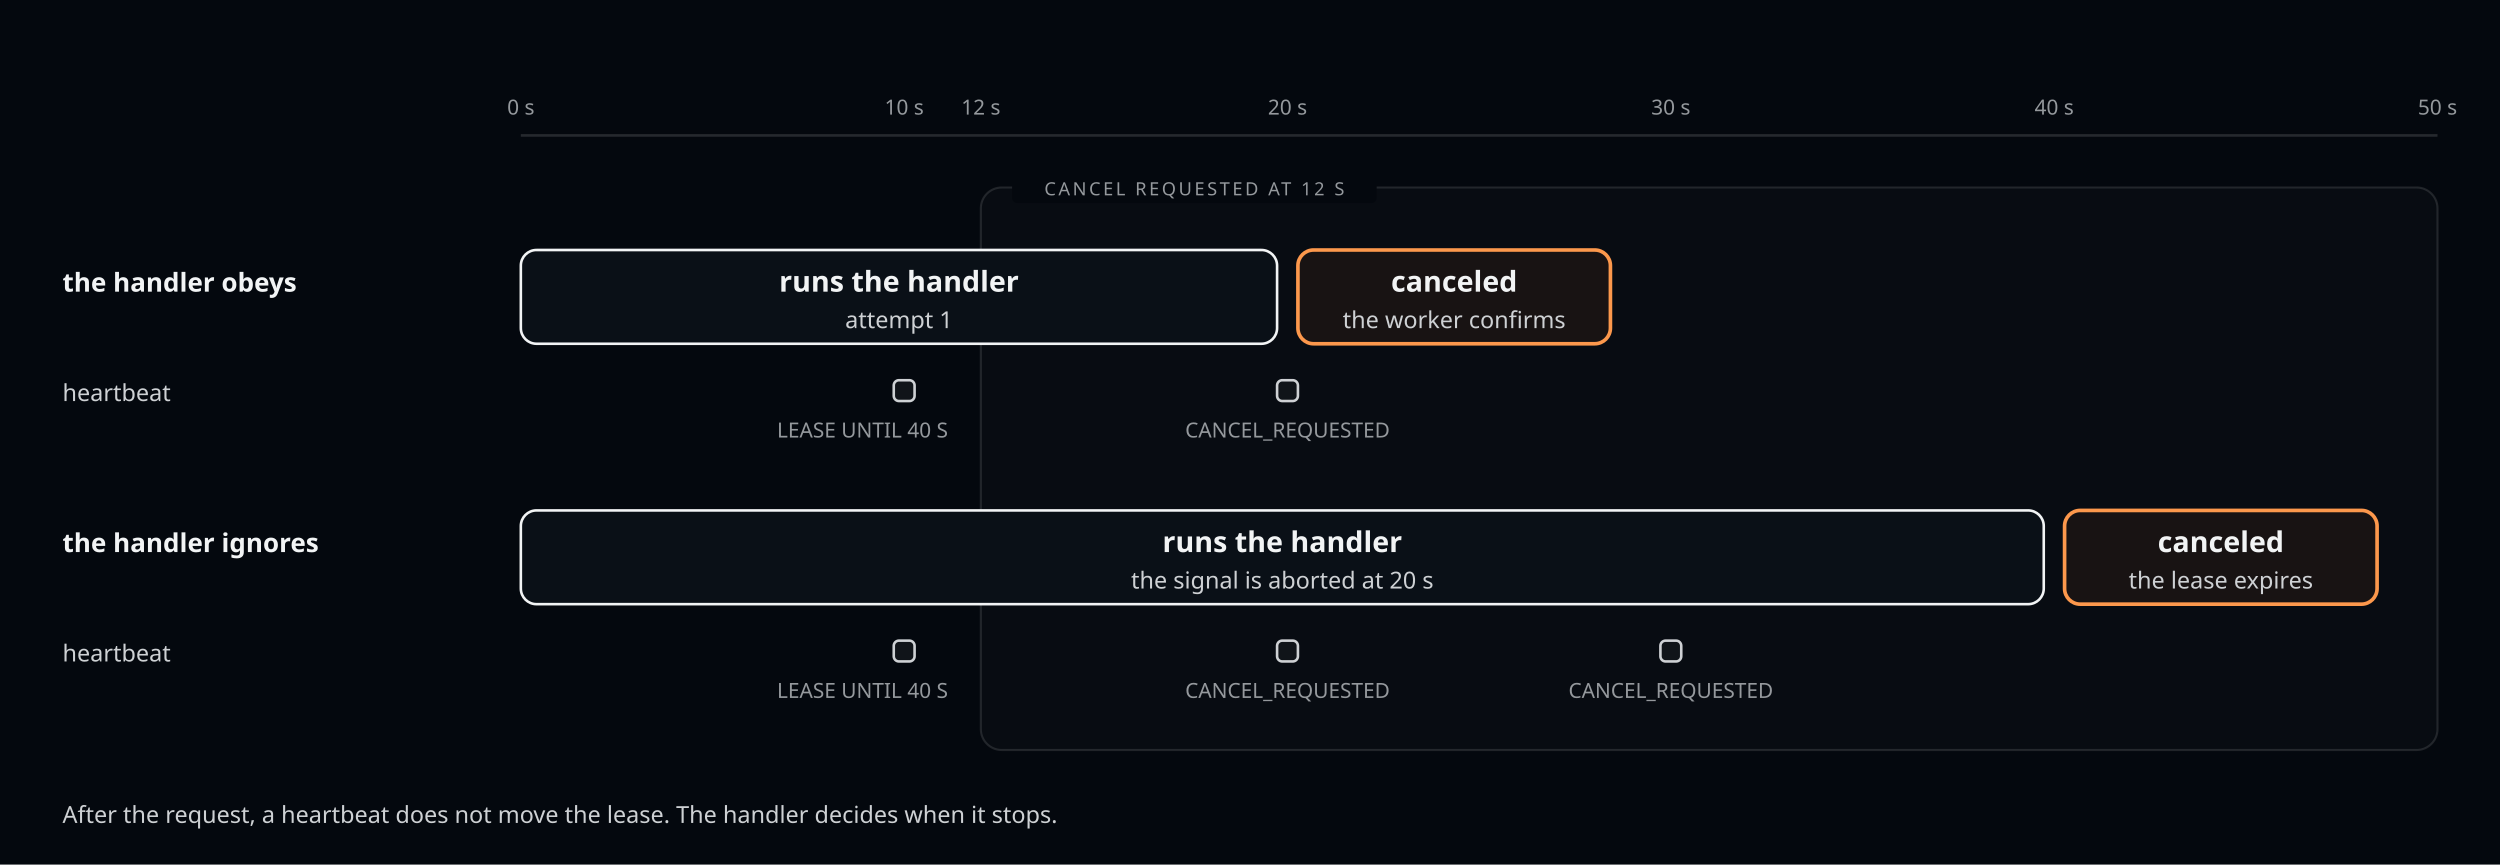
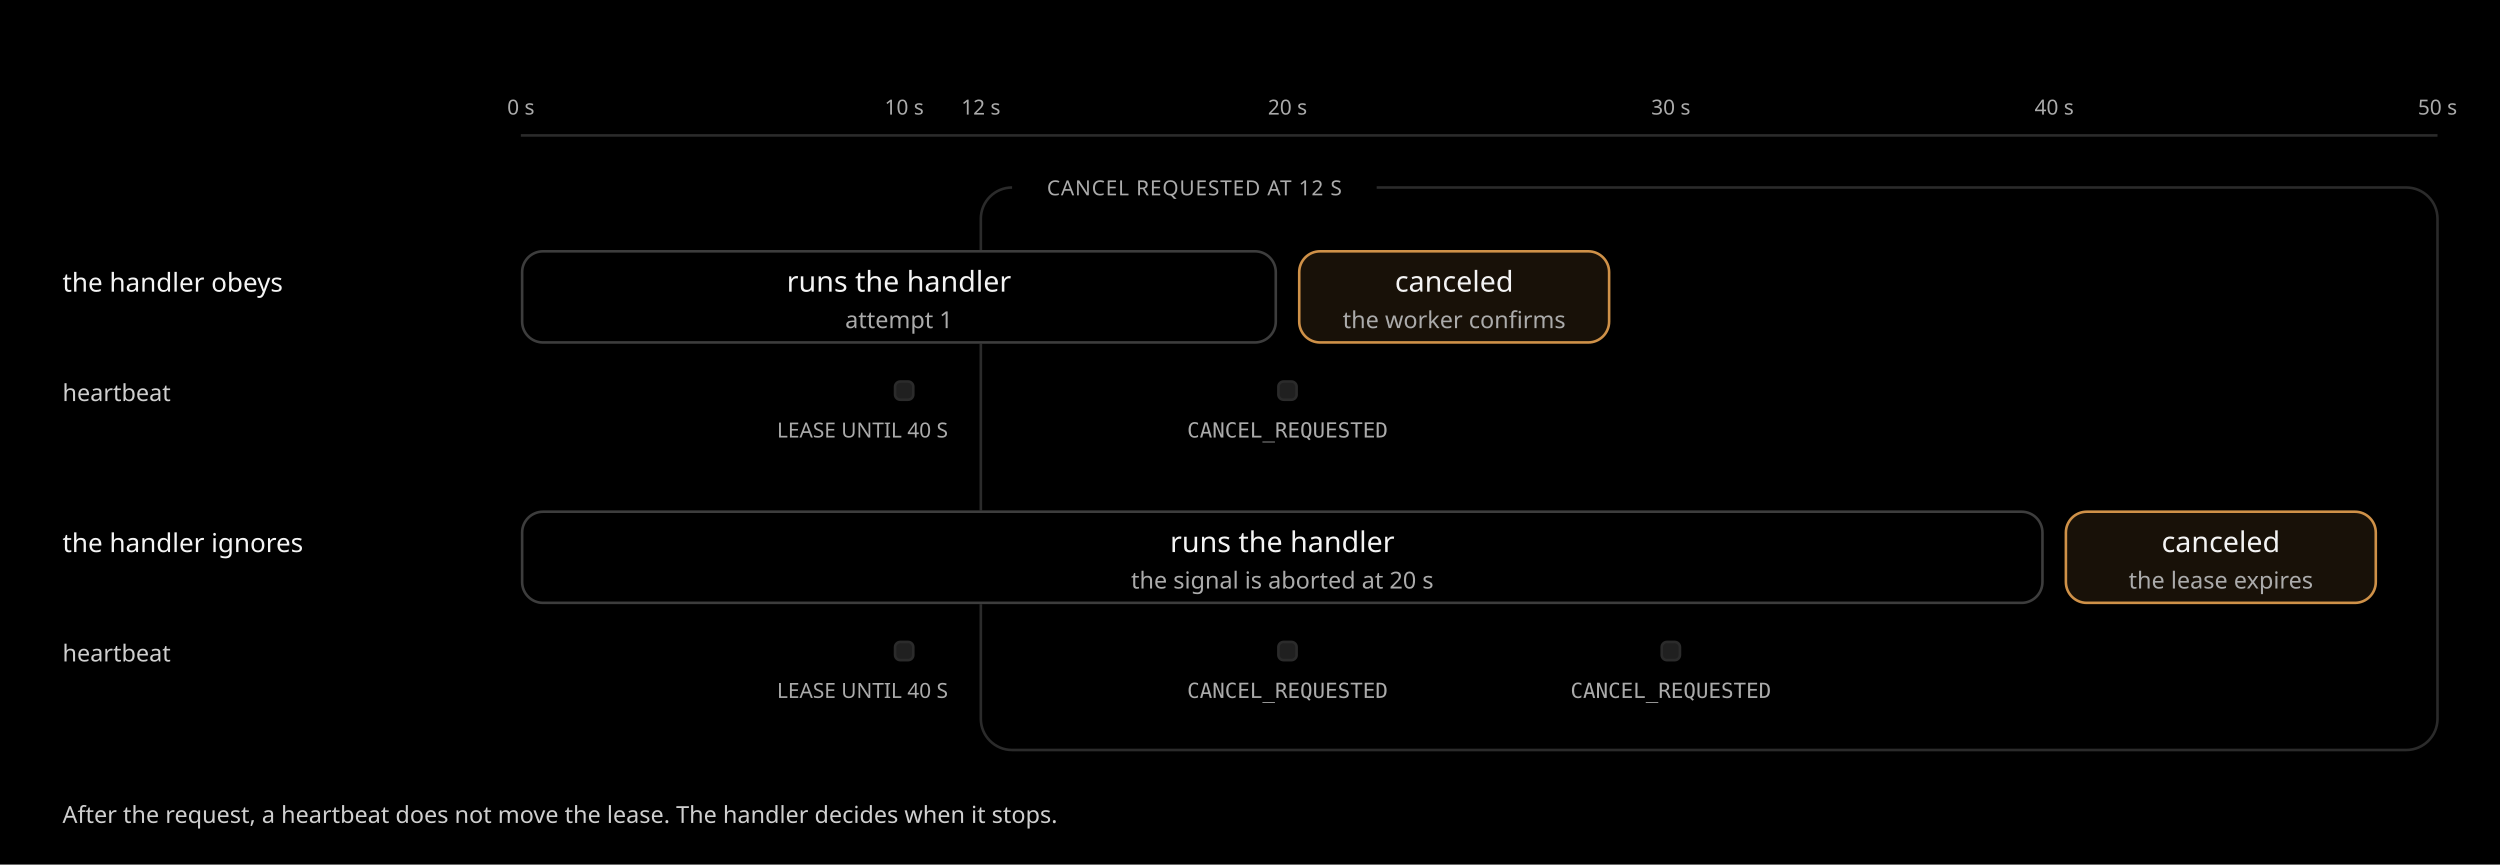
<svg xmlns="http://www.w3.org/2000/svg" viewBox="0 0 960 332" width="960" height="332" role="img" aria-labelledby="cancellation-stop-dark-title cancellation-stop-dark-desc">
  <defs>
-     <marker id="arrow-dark" markerWidth="8" markerHeight="6" refX="7" refY="3" orient="auto">
-       <polygon points="0 0, 8 3, 0 6" fill="#ced1d4" />
+     <marker id="arrow-dark" markerWidth="8" markerHeight="8" refX="6.5" refY="4" orient="auto" markerUnits="userSpaceOnUse">
+       <path d="M 1.5,1 L 6.5,4 L 1.5,7" fill="none" stroke="#838383" stroke-width="1.2" stroke-linecap="round" stroke-linejoin="round" />
    </marker>
  </defs>
-   <rect width="960" height="332" fill="#04080e" />
-   <text x="200" y="44" fill="#95999d" font-size="8" font-family="Geist Mono" font-weight="400" text-anchor="middle">0 s</text>
-   <text x="347.2" y="44" fill="#95999d" font-size="8" font-family="Geist Mono" font-weight="400" text-anchor="middle">10 s</text>
-   <text x="376.64" y="44" fill="#95999d" font-size="8" font-family="Geist Mono" font-weight="400" text-anchor="middle">12 s</text>
-   <text x="494.4" y="44" fill="#95999d" font-size="8" font-family="Geist Mono" font-weight="400" text-anchor="middle">20 s</text>
-   <text x="641.6" y="44" fill="#95999d" font-size="8" font-family="Geist Mono" font-weight="400" text-anchor="middle">30 s</text>
-   <text x="788.8" y="44" fill="#95999d" font-size="8" font-family="Geist Mono" font-weight="400" text-anchor="middle">40 s</text>
-   <text x="936" y="44" fill="#95999d" font-size="8" font-family="Geist Mono" font-weight="400" text-anchor="middle">50 s</text>
-   <line x1="200" y1="52" x2="936" y2="52" stroke="rgba(242,244,245,0.14)" />
-   <rect x="376.64" y="72" width="559.36" height="216" rx="8" fill="rgba(242,244,245,0.02)" stroke="rgba(242,244,245,0.12)" stroke-width="0.8" />
-   <rect x="388.64" y="66" width="140" height="12" rx="2" fill="#04080e" />
-   <text x="458.64" y="75" fill="#95999d" font-size="7" font-family="Geist Mono" text-anchor="middle" letter-spacing="0.14em">CANCEL REQUESTED AT 12 S</text>
-   <text x="24" y="112" fill="#f2f4f5" font-size="10" font-family="Geist" font-weight="600" text-anchor="start">the handler obeys</text>
-   <rect x="200" y="96" width="290.4" height="36" rx="6" fill="#04080e" />
-   <rect x="200" y="96" width="290.4" height="36" rx="6" fill="#0a1017" stroke="#f2f4f5" stroke-width="1" />
-   <text x="345.2" y="112" fill="#f2f4f5" font-size="11" font-weight="600" font-family="Geist" text-anchor="middle">runs the handler</text>
-   <text x="345.2" y="126" fill="#ced1d4" font-size="9" font-family="Geist Mono" text-anchor="middle">attempt 1</text>
-   <rect x="498.4" y="96" width="120" height="36" rx="6" fill="#04080e" />
-   <rect x="498.4" y="96" width="120" height="36" rx="6" fill="rgba(252,152,76,0.08)" stroke="#fc984c" stroke-width="1.4" />
-   <text x="558.4" y="112" fill="#f2f4f5" font-size="11" font-weight="600" font-family="Geist" text-anchor="middle">canceled</text>
-   <text x="558.4" y="126" fill="#ced1d4" font-size="9" font-family="Geist Mono" text-anchor="middle">the worker confirms</text>
-   <text x="24" y="154" fill="#ced1d4" font-size="9" font-family="Geist Mono">heartbeat</text>
-   <rect x="343.2" y="146" width="8" height="8" rx="2" fill="#04080e" />
-   <rect x="343.2" y="146" width="8" height="8" rx="2" fill="rgba(242,244,245,0.05)" stroke="#ced1d4" stroke-width="1" />
-   <text x="331.2" y="168" fill="#95999d" font-size="8" font-family="Geist Mono" font-weight="400" text-anchor="middle">LEASE UNTIL 40 S</text>
-   <rect x="490.4" y="146" width="8" height="8" rx="2" fill="#04080e" />
-   <rect x="490.4" y="146" width="8" height="8" rx="2" fill="rgba(242,244,245,0.05)" stroke="#ced1d4" stroke-width="1" />
-   <text x="494.4" y="168" fill="#95999d" font-size="8" font-family="Geist Mono" font-weight="400" text-anchor="middle">CANCEL_REQUESTED</text>
-   <text x="24" y="212" fill="#f2f4f5" font-size="10" font-family="Geist" font-weight="600" text-anchor="start">the handler ignores</text>
-   <rect x="200" y="196" width="584.8" height="36" rx="6" fill="#04080e" />
-   <rect x="200" y="196" width="584.8" height="36" rx="6" fill="#0a1017" stroke="#f2f4f5" stroke-width="1" />
-   <text x="492.4" y="212" fill="#f2f4f5" font-size="11" font-weight="600" font-family="Geist" text-anchor="middle">runs the handler</text>
-   <text x="492.4" y="226" fill="#ced1d4" font-size="9" font-family="Geist Mono" text-anchor="middle">the signal is aborted at 20 s</text>
-   <rect x="792.8" y="196" width="120" height="36" rx="6" fill="#04080e" />
-   <rect x="792.8" y="196" width="120" height="36" rx="6" fill="rgba(252,152,76,0.08)" stroke="#fc984c" stroke-width="1.4" />
-   <text x="852.8" y="212" fill="#f2f4f5" font-size="11" font-weight="600" font-family="Geist" text-anchor="middle">canceled</text>
-   <text x="852.8" y="226" fill="#ced1d4" font-size="9" font-family="Geist Mono" text-anchor="middle">the lease expires</text>
-   <text x="24" y="254" fill="#ced1d4" font-size="9" font-family="Geist Mono">heartbeat</text>
-   <rect x="343.2" y="246" width="8" height="8" rx="2" fill="#04080e" />
-   <rect x="343.2" y="246" width="8" height="8" rx="2" fill="rgba(242,244,245,0.05)" stroke="#ced1d4" stroke-width="1" />
-   <text x="331.2" y="268" fill="#95999d" font-size="8" font-family="Geist Mono" font-weight="400" text-anchor="middle">LEASE UNTIL 40 S</text>
-   <rect x="490.4" y="246" width="8" height="8" rx="2" fill="#04080e" />
-   <rect x="490.4" y="246" width="8" height="8" rx="2" fill="rgba(242,244,245,0.05)" stroke="#ced1d4" stroke-width="1" />
-   <text x="494.4" y="268" fill="#95999d" font-size="8" font-family="Geist Mono" font-weight="400" text-anchor="middle">CANCEL_REQUESTED</text>
-   <rect x="637.6" y="246" width="8" height="8" rx="2" fill="#04080e" />
-   <rect x="637.6" y="246" width="8" height="8" rx="2" fill="rgba(242,244,245,0.05)" stroke="#ced1d4" stroke-width="1" />
-   <text x="641.6" y="268" fill="#95999d" font-size="8" font-family="Geist Mono" font-weight="400" text-anchor="middle">CANCEL_REQUESTED</text>
-   <text x="24" y="316" fill="#ced1d4" font-size="9" font-family="Geist Mono" font-weight="400" text-anchor="start">After the request, a heartbeat does not move the lease. The handler decides when it stops.</text>
+   <rect width="960" height="332" fill="#000000" />
+   <text x="200" y="44" fill="#ababab" font-size="8" font-family="Timeless Grotesk, Geist, sans-serif" font-weight="400" text-anchor="middle">0 s</text>
+   <text x="347.2" y="44" fill="#ababab" font-size="8" font-family="Timeless Grotesk, Geist, sans-serif" font-weight="400" text-anchor="middle">10 s</text>
+   <text x="376.64" y="44" fill="#ababab" font-size="8" font-family="Timeless Grotesk, Geist, sans-serif" font-weight="400" text-anchor="middle">12 s</text>
+   <text x="494.4" y="44" fill="#ababab" font-size="8" font-family="Timeless Grotesk, Geist, sans-serif" font-weight="400" text-anchor="middle">20 s</text>
+   <text x="641.6" y="44" fill="#ababab" font-size="8" font-family="Timeless Grotesk, Geist, sans-serif" font-weight="400" text-anchor="middle">30 s</text>
+   <text x="788.8" y="44" fill="#ababab" font-size="8" font-family="Timeless Grotesk, Geist, sans-serif" font-weight="400" text-anchor="middle">40 s</text>
+   <text x="936" y="44" fill="#ababab" font-size="8" font-family="Timeless Grotesk, Geist, sans-serif" font-weight="400" text-anchor="middle">50 s</text>
+   <line x1="200" y1="52" x2="936" y2="52" stroke="#2b2b2b" />
+   <rect x="376.64" y="72" width="559.36" height="216" rx="12" fill="none" stroke="#2b2b2b" stroke-width="1" />
+   <rect x="388.64" y="66" width="140" height="12" fill="#000000" />
+   <text x="458.64" y="75" fill="#ababab" font-size="8" font-weight="500" font-family="Timeless Grotesk, Geist, sans-serif" text-anchor="middle" letter-spacing="0.04em">CANCEL REQUESTED AT 12 S</text>
+   <text x="24" y="112" fill="#f4f4f4" font-size="10" font-family="Timeless Grotesk, Geist, sans-serif" font-weight="500" text-anchor="start">the handler obeys</text>
+   <rect x="200" y="96" width="290.4" height="36" rx="8" fill="#000000" />
+   <rect x="200.5" y="96.5" width="289.4" height="35" rx="8" fill="#000000" stroke="#3d3d3d" stroke-width="1" />
+   <text x="345.2" y="112" fill="#f4f4f4" font-size="11" font-weight="500" font-family="Timeless Grotesk, Geist, sans-serif" text-anchor="middle">runs the handler</text>
+   <text x="345.2" y="126" fill="#ababab" font-size="9" font-family="Timeless Grotesk, Geist, sans-serif" text-anchor="middle">attempt 1</text>
+   <rect x="498.4" y="96" width="120" height="36" rx="8" fill="#000000" />
+   <rect x="498.9" y="96.5" width="119" height="35" rx="8" fill="rgba(207,145,72,0.12)" stroke="#cf9148" stroke-width="1" />
+   <text x="558.4" y="112" fill="#f4f4f4" font-size="11" font-weight="500" font-family="Timeless Grotesk, Geist, sans-serif" text-anchor="middle">canceled</text>
+   <text x="558.4" y="126" fill="#ababab" font-size="9" font-family="Timeless Grotesk, Geist, sans-serif" text-anchor="middle">the worker confirms</text>
+   <text x="24" y="154" fill="#cfcfcf" font-size="9" font-family="Timeless Grotesk, Geist, sans-serif" text-anchor="start">heartbeat</text>
+   <rect x="343.2" y="146" width="8" height="8" rx="2" fill="#000000" />
+   <rect x="343.7" y="146.5" width="7" height="7" rx="2" fill="#202020" stroke="#2b2b2b" stroke-width="1" />
+   <text x="331.2" y="168" fill="#ababab" font-size="8" font-family="Timeless Grotesk, Geist, sans-serif" font-weight="400" text-anchor="middle">LEASE UNTIL 40 S</text>
+   <rect x="490.4" y="146" width="8" height="8" rx="2" fill="#000000" />
+   <rect x="490.9" y="146.5" width="7" height="7" rx="2" fill="#202020" stroke="#2b2b2b" stroke-width="1" />
+   <text x="494.4" y="168" fill="#ababab" font-size="8" font-family="Geist Mono, monospace" font-weight="400" text-anchor="middle">CANCEL_REQUESTED</text>
+   <text x="24" y="212" fill="#f4f4f4" font-size="10" font-family="Timeless Grotesk, Geist, sans-serif" font-weight="500" text-anchor="start">the handler ignores</text>
+   <rect x="200" y="196" width="584.8" height="36" rx="8" fill="#000000" />
+   <rect x="200.5" y="196.5" width="583.8" height="35" rx="8" fill="#000000" stroke="#3d3d3d" stroke-width="1" />
+   <text x="492.4" y="212" fill="#f4f4f4" font-size="11" font-weight="500" font-family="Timeless Grotesk, Geist, sans-serif" text-anchor="middle">runs the handler</text>
+   <text x="492.4" y="226" fill="#ababab" font-size="9" font-family="Timeless Grotesk, Geist, sans-serif" text-anchor="middle">the signal is aborted at 20 s</text>
+   <rect x="792.8" y="196" width="120" height="36" rx="8" fill="#000000" />
+   <rect x="793.3" y="196.5" width="119" height="35" rx="8" fill="rgba(207,145,72,0.12)" stroke="#cf9148" stroke-width="1" />
+   <text x="852.8" y="212" fill="#f4f4f4" font-size="11" font-weight="500" font-family="Timeless Grotesk, Geist, sans-serif" text-anchor="middle">canceled</text>
+   <text x="852.8" y="226" fill="#ababab" font-size="9" font-family="Timeless Grotesk, Geist, sans-serif" text-anchor="middle">the lease expires</text>
+   <text x="24" y="254" fill="#cfcfcf" font-size="9" font-family="Timeless Grotesk, Geist, sans-serif" text-anchor="start">heartbeat</text>
+   <rect x="343.2" y="246" width="8" height="8" rx="2" fill="#000000" />
+   <rect x="343.7" y="246.5" width="7" height="7" rx="2" fill="#202020" stroke="#2b2b2b" stroke-width="1" />
+   <text x="331.2" y="268" fill="#ababab" font-size="8" font-family="Timeless Grotesk, Geist, sans-serif" font-weight="400" text-anchor="middle">LEASE UNTIL 40 S</text>
+   <rect x="490.4" y="246" width="8" height="8" rx="2" fill="#000000" />
+   <rect x="490.9" y="246.5" width="7" height="7" rx="2" fill="#202020" stroke="#2b2b2b" stroke-width="1" />
+   <text x="494.4" y="268" fill="#ababab" font-size="8" font-family="Geist Mono, monospace" font-weight="400" text-anchor="middle">CANCEL_REQUESTED</text>
+   <rect x="637.6" y="246" width="8" height="8" rx="2" fill="#000000" />
+   <rect x="638.1" y="246.5" width="7" height="7" rx="2" fill="#202020" stroke="#2b2b2b" stroke-width="1" />
+   <text x="641.6" y="268" fill="#ababab" font-size="8" font-family="Geist Mono, monospace" font-weight="400" text-anchor="middle">CANCEL_REQUESTED</text>
+   <text x="24" y="316" fill="#cfcfcf" font-size="9" font-family="Timeless Grotesk, Geist, sans-serif" font-weight="400" text-anchor="start">After the request, a heartbeat does not move the lease. The handler decides when it stops.</text>
</svg>
